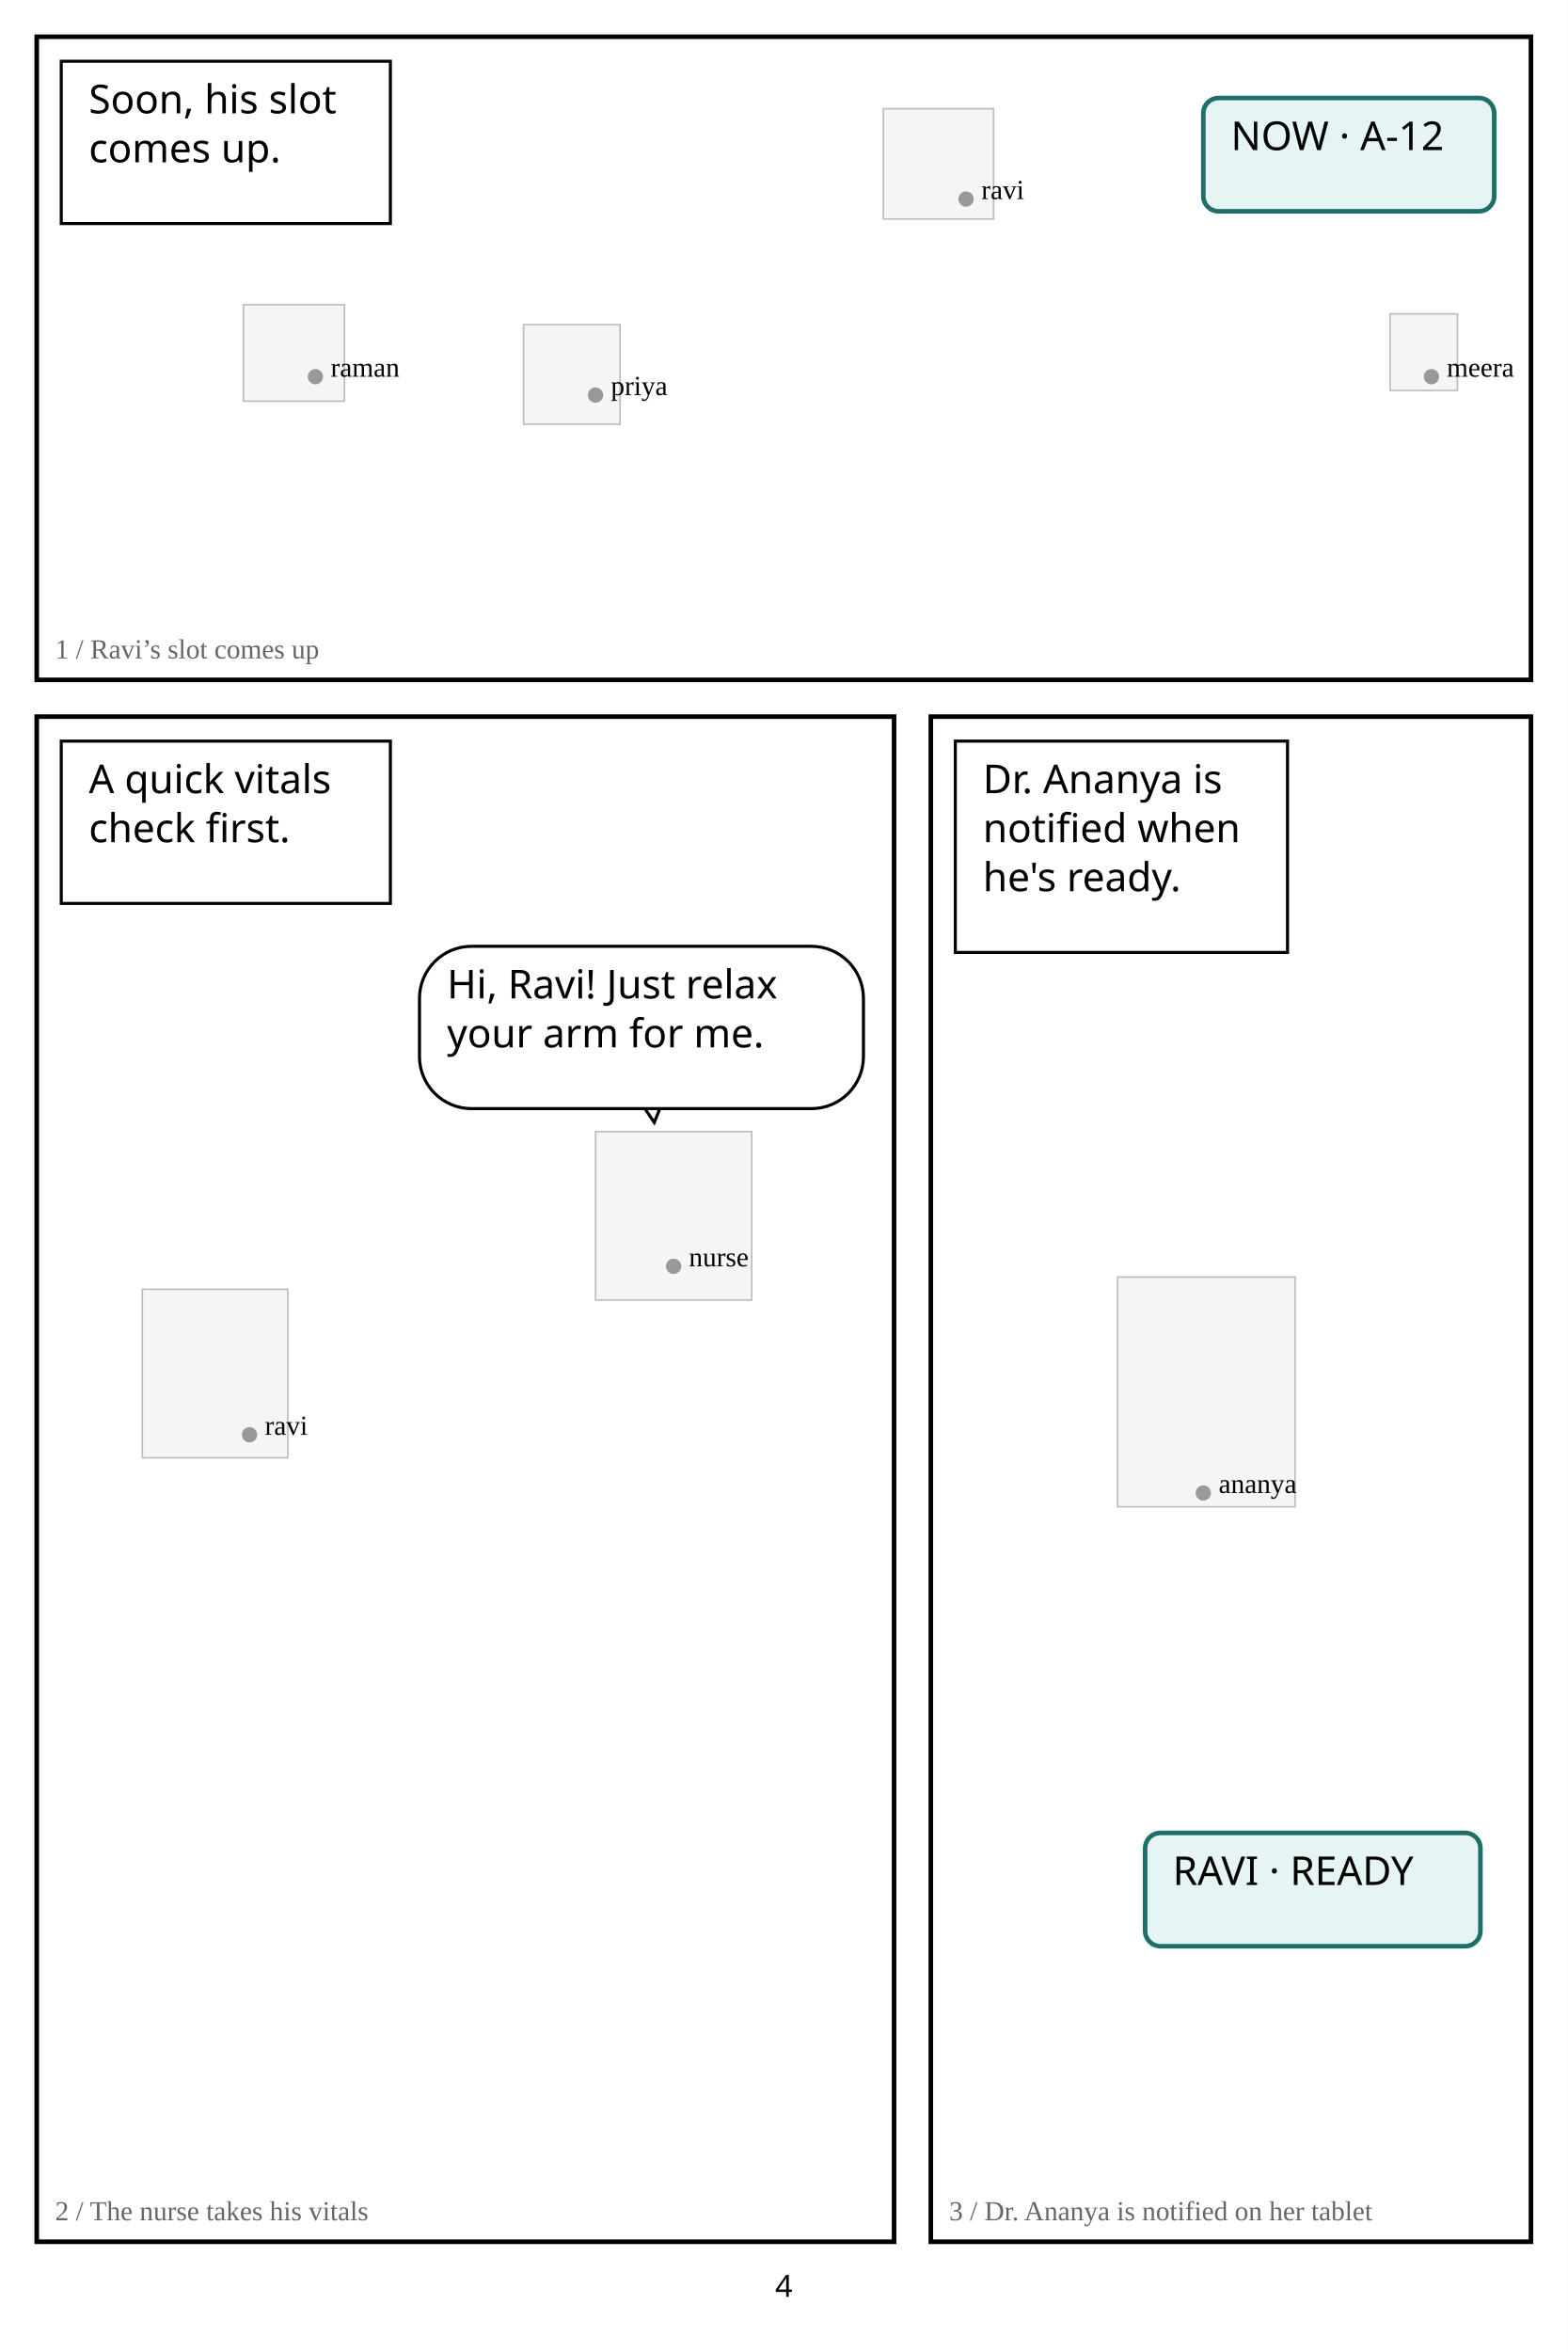
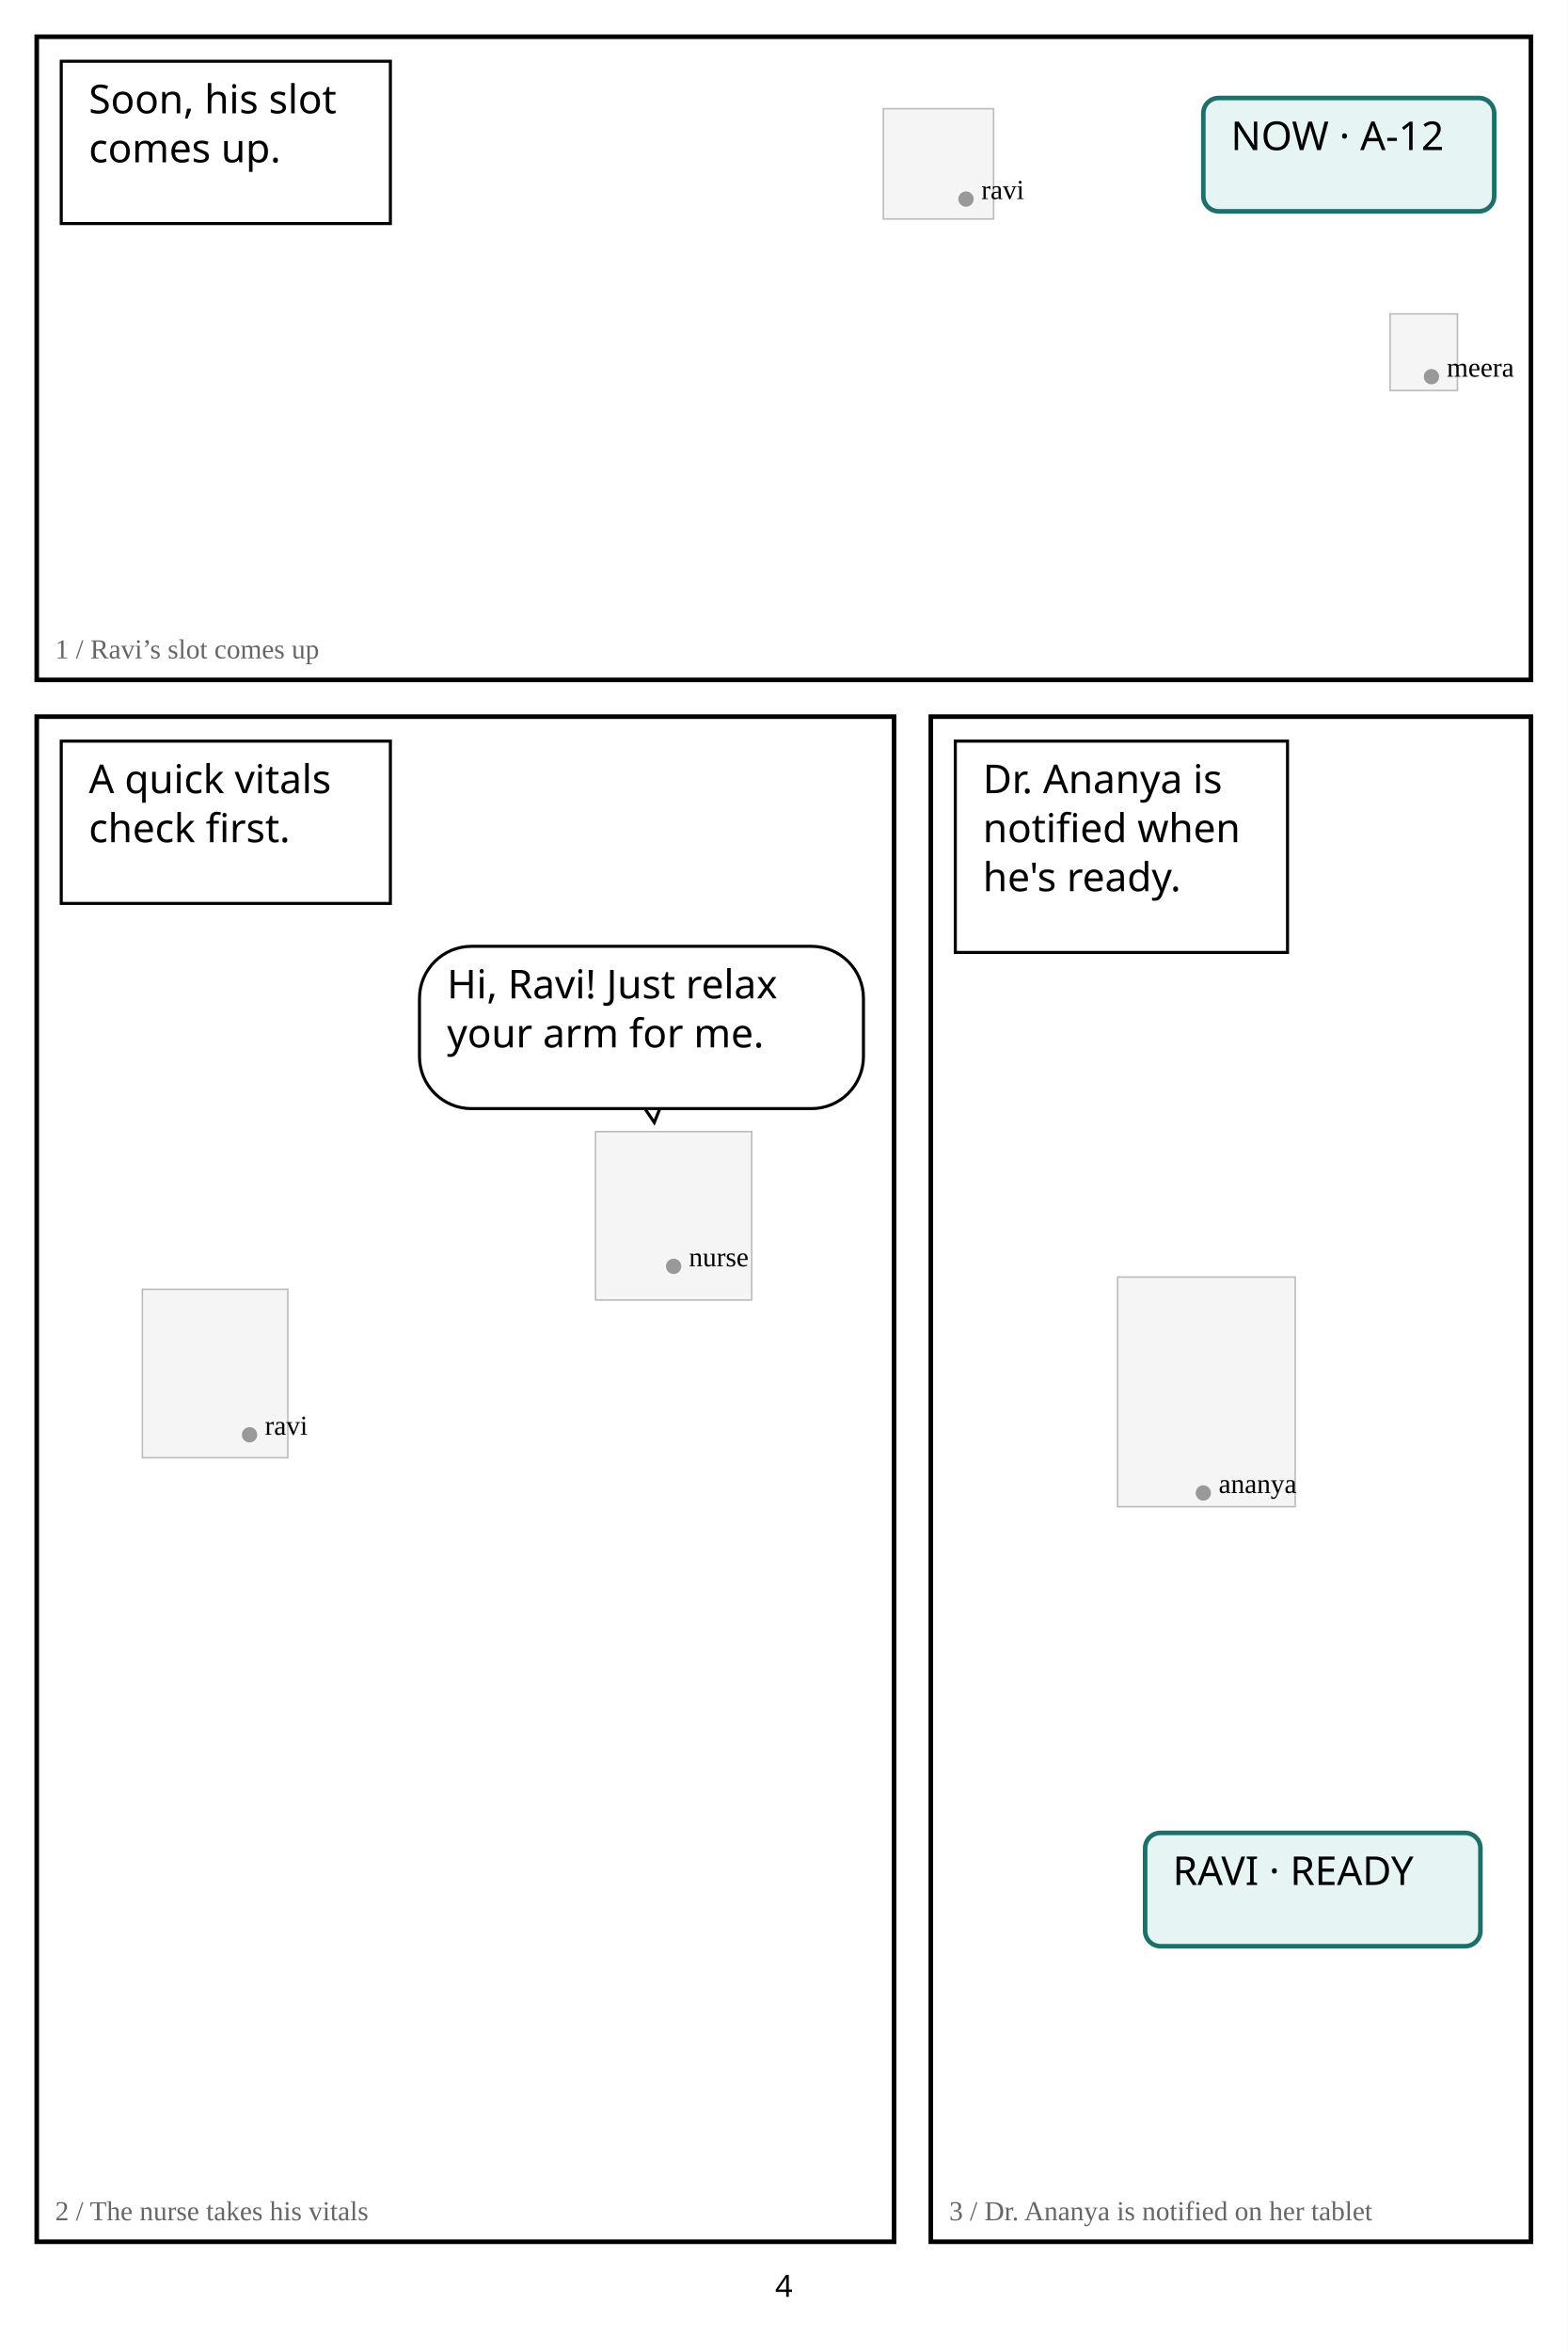
<svg xmlns="http://www.w3.org/2000/svg" width="1024" height="1536" viewBox="0 0 1024 1536">
  <rect width="1024" height="1536" fill="white" />
  <rect x="577" y="71" width="72" height="72" fill="#f5f5f5" stroke="#bbb" />
  <circle cx="631" cy="130" r="5" fill="#999" />
  <text x="641" y="130" font-size="18">ravi</text>
-   <rect x="159" y="199" width="66" height="63" fill="#f5f5f5" stroke="#bbb" />
-   <circle cx="206" cy="246" r="5" fill="#999" />
-   <text x="216" y="246" font-size="18">raman</text>
-   <rect x="342" y="212" width="63" height="65" fill="#f5f5f5" stroke="#bbb" />
-   <circle cx="389" cy="258" r="5" fill="#999" />
-   <text x="399" y="258" font-size="18">priya</text>
  <rect x="908" y="205" width="44" height="50" fill="#f5f5f5" stroke="#bbb" />
  <circle cx="935" cy="246" r="5" fill="#999" />
  <text x="945" y="246" font-size="18">meera</text>
  <rect x="24" y="24" width="976" height="420" fill="none" stroke="black" stroke-width="3" />
  <rect x="40" y="40" width="215" height="106" rx="34" fill="white" stroke="white" stroke-width="6" />
  <rect x="786" y="64" width="190" height="74" rx="34" fill="white" stroke="white" stroke-width="6" />
  <rect x="40" y="40" width="215" height="106" fill="white" stroke="black" stroke-width="2" />
  <text x="58" y="74" font-family="Meiryo,MS Gothic,sans-serif" font-size="26" fill="black">Soon, his slot </text>
  <text x="58" y="106" font-family="Meiryo,MS Gothic,sans-serif" font-size="26" fill="black">comes up.</text>
  <rect x="786" y="64" width="190" height="74" rx="10" fill="#e6f4f3" stroke="#1d6f6a" stroke-width="3" />
  <text x="804" y="98" font-family="Meiryo,MS Gothic,sans-serif" font-size="26" fill="black">NOW · A-12</text>
  <text x="36" y="430" font-size="18" fill="#666">1 / Ravi’s slot comes up</text>
  <rect x="93" y="842" width="95" height="110" fill="#f5f5f5" stroke="#bbb" />
  <circle cx="163" cy="937" r="5" fill="#999" />
  <text x="173" y="937" font-size="18">ravi</text>
  <rect x="389" y="739" width="102" height="110" fill="#f5f5f5" stroke="#bbb" />
  <circle cx="440" cy="827" r="5" fill="#999" />
  <text x="450" y="827" font-size="18">nurse</text>
  <rect x="24" y="468" width="560" height="996" fill="none" stroke="black" stroke-width="3" />
  <rect x="40" y="484" width="215" height="106" rx="34" fill="white" stroke="white" stroke-width="6" />
  <rect x="274" y="618" width="290" height="106" rx="34" fill="white" stroke="white" stroke-width="6" />
  <path d="M 418.601 720.036 L 427.353 733.054 L 432.601 720.036 Z" fill="white" stroke="white" stroke-width="6" stroke-linejoin="round" />
  <rect x="40" y="484" width="215" height="106" fill="white" stroke="black" stroke-width="2" />
  <text x="58" y="518" font-family="Meiryo,MS Gothic,sans-serif" font-size="26" fill="black">A quick vitals </text>
  <text x="58" y="550" font-family="Meiryo,MS Gothic,sans-serif" font-size="26" fill="black">check first.</text>
  <path data-speaker="nurse" d="M 418.601 720.036 L 427.353 733.054 L 432.601 720.036" fill="white" stroke="black" stroke-width="2" />
  <rect x="274" y="618" width="290" height="106" rx="34" fill="white" stroke="black" stroke-width="2" />
  <text x="292" y="652" font-family="Meiryo,MS Gothic,sans-serif" font-size="26" fill="black">Hi, Ravi! Just relax </text>
  <text x="292" y="684" font-family="Meiryo,MS Gothic,sans-serif" font-size="26" fill="black">your arm for me.</text>
  <text x="36" y="1450" font-size="18" fill="#666">2 / The nurse takes his vitals</text>
  <rect x="730" y="834" width="116" height="150" fill="#f5f5f5" stroke="#bbb" />
  <circle cx="786" cy="975" r="5" fill="#999" />
  <text x="796" y="975" font-size="18">ananya</text>
  <rect x="608" y="468" width="392" height="996" fill="none" stroke="black" stroke-width="3" />
  <rect x="624" y="484" width="217" height="138" rx="34" fill="white" stroke="white" stroke-width="6" />
  <rect x="748" y="1197" width="219" height="74" rx="34" fill="white" stroke="white" stroke-width="6" />
  <rect x="624" y="484" width="217" height="138" fill="white" stroke="black" stroke-width="2" />
  <text x="642" y="518" font-family="Meiryo,MS Gothic,sans-serif" font-size="26" fill="black">Dr. Ananya is </text>
  <text x="642" y="550" font-family="Meiryo,MS Gothic,sans-serif" font-size="26" fill="black">notified when </text>
  <text x="642" y="582" font-family="Meiryo,MS Gothic,sans-serif" font-size="26" fill="black">he's ready.</text>
  <rect x="748" y="1197" width="219" height="74" rx="10" fill="#e6f4f3" stroke="#1d6f6a" stroke-width="3" />
  <text x="766" y="1231" font-family="Meiryo,MS Gothic,sans-serif" font-size="26" fill="black">RAVI · READY</text>
  <text x="620" y="1450" font-size="18" fill="#666">3 / Dr. Ananya is notified on her tablet</text>
  <text x="512" y="1500" text-anchor="middle" font-family="sans-serif" font-size="20">4</text>
</svg>
